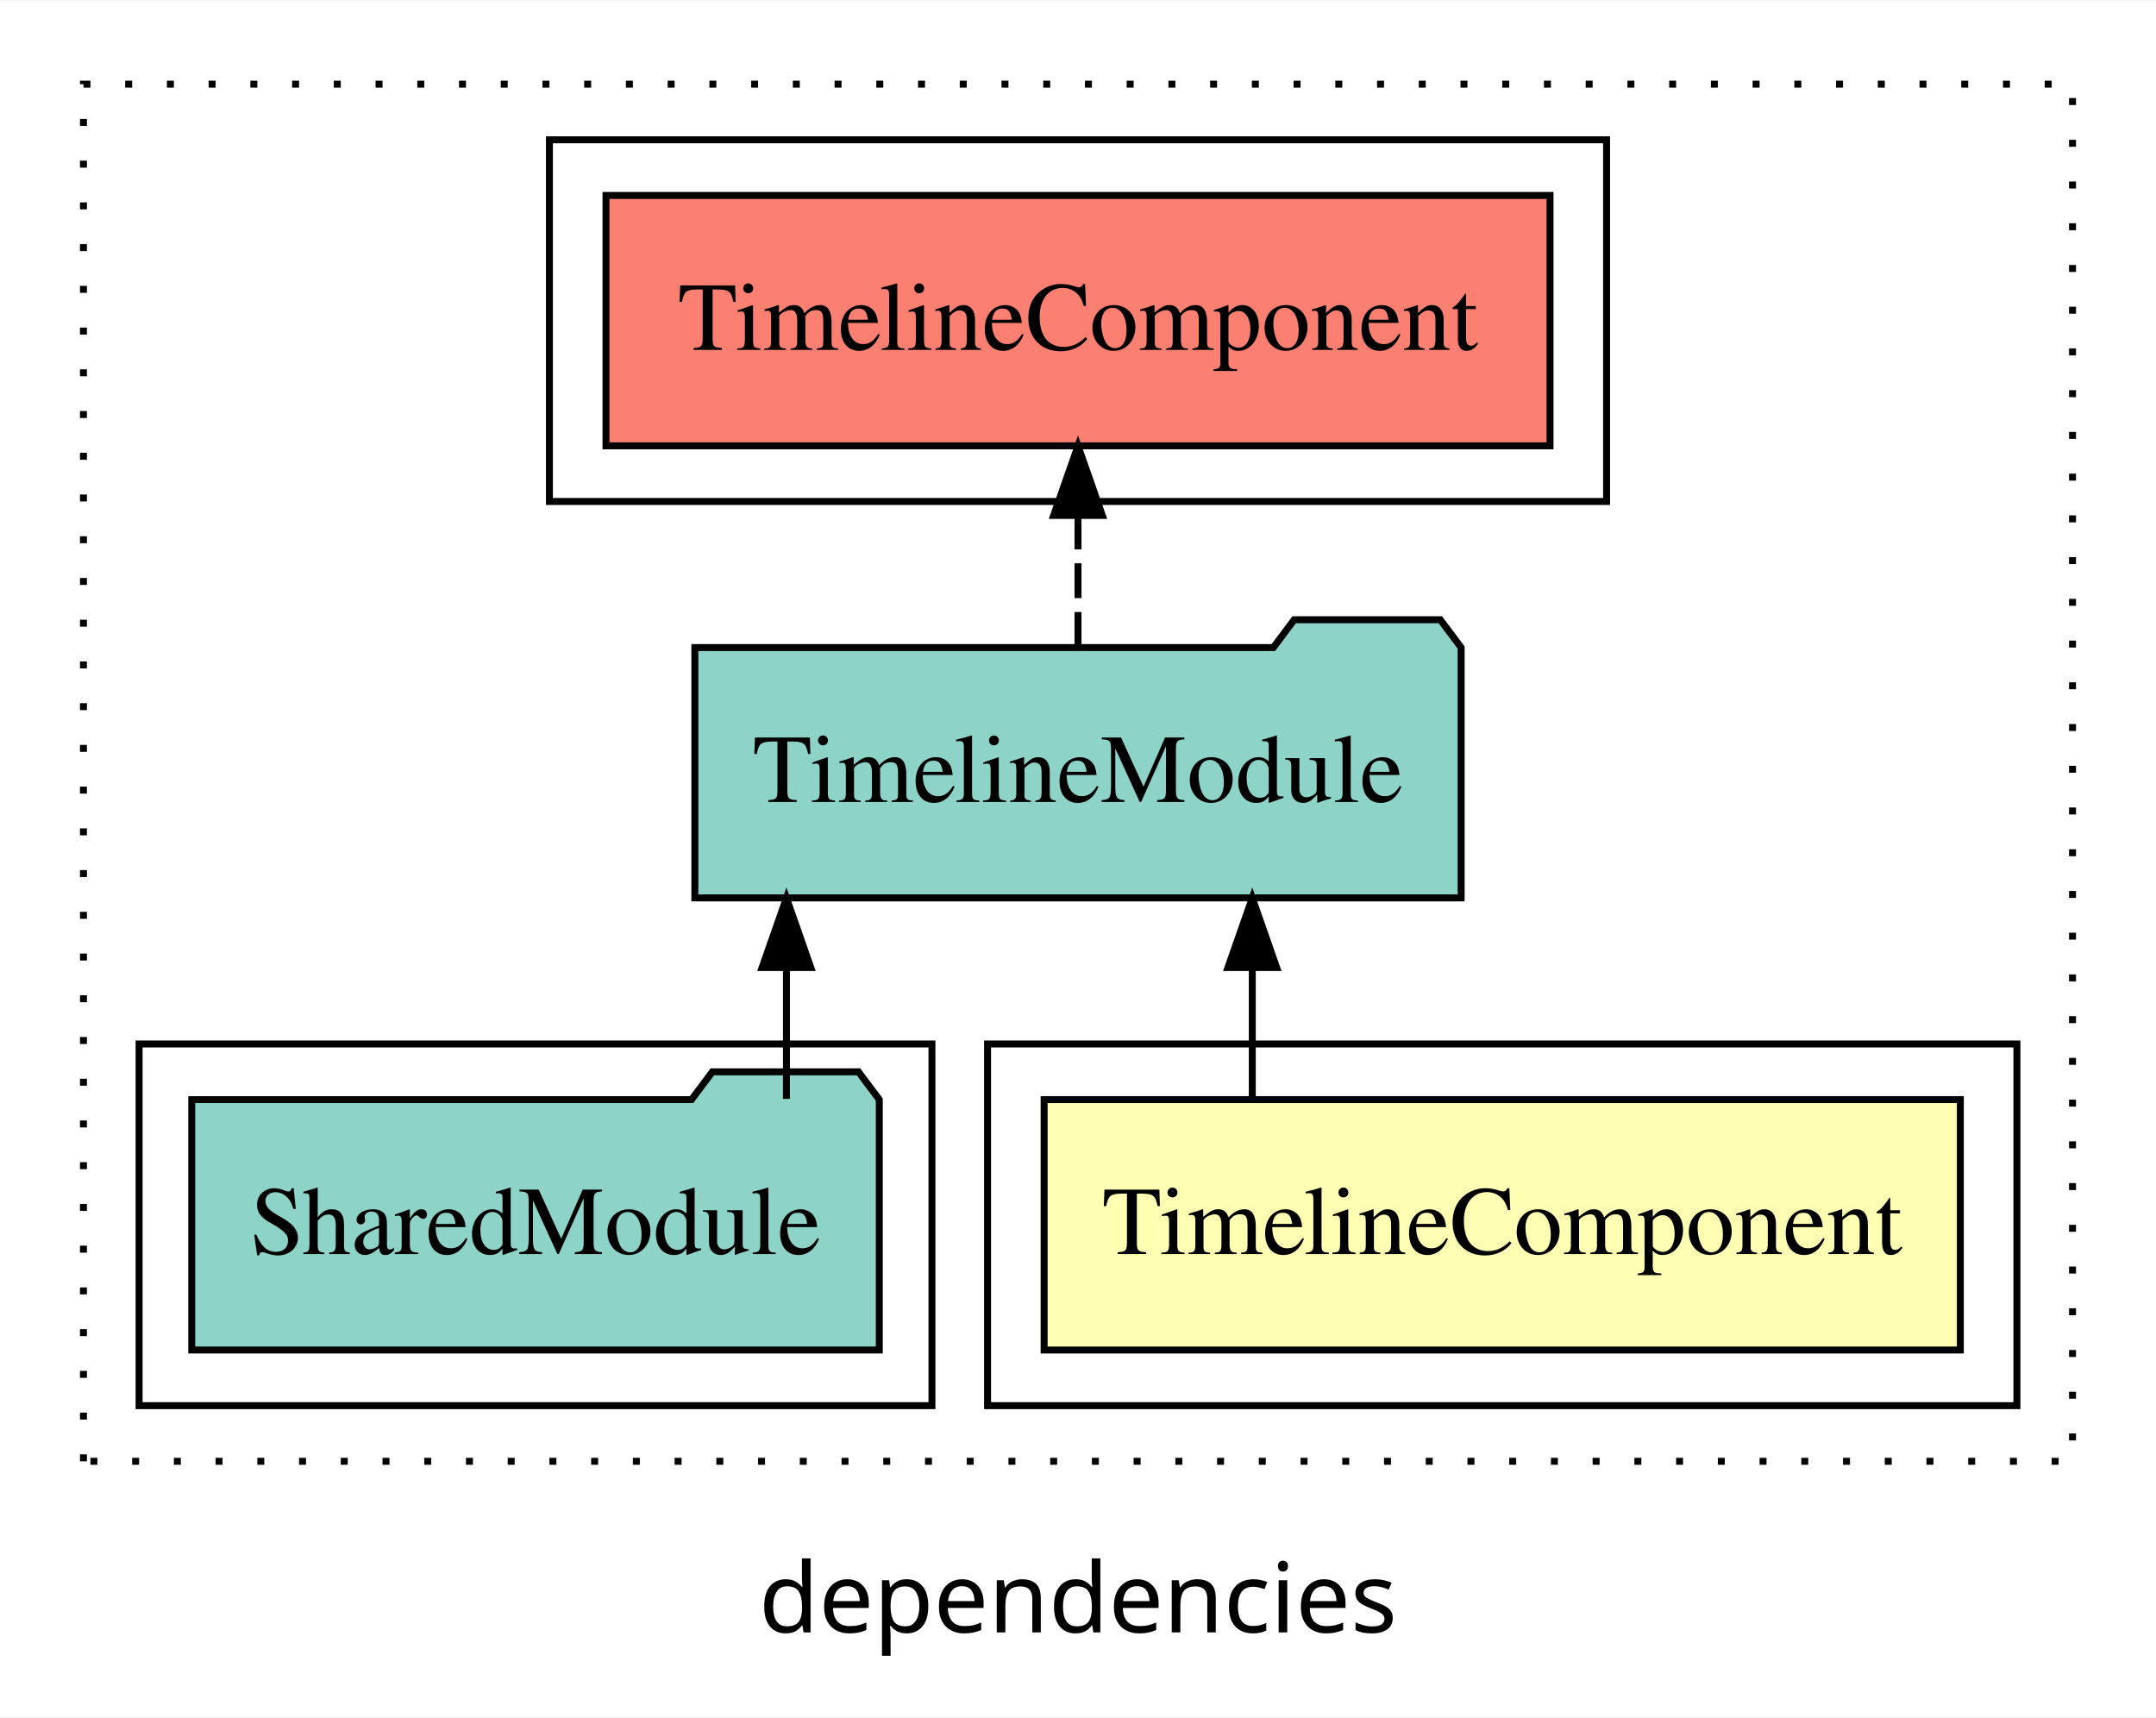
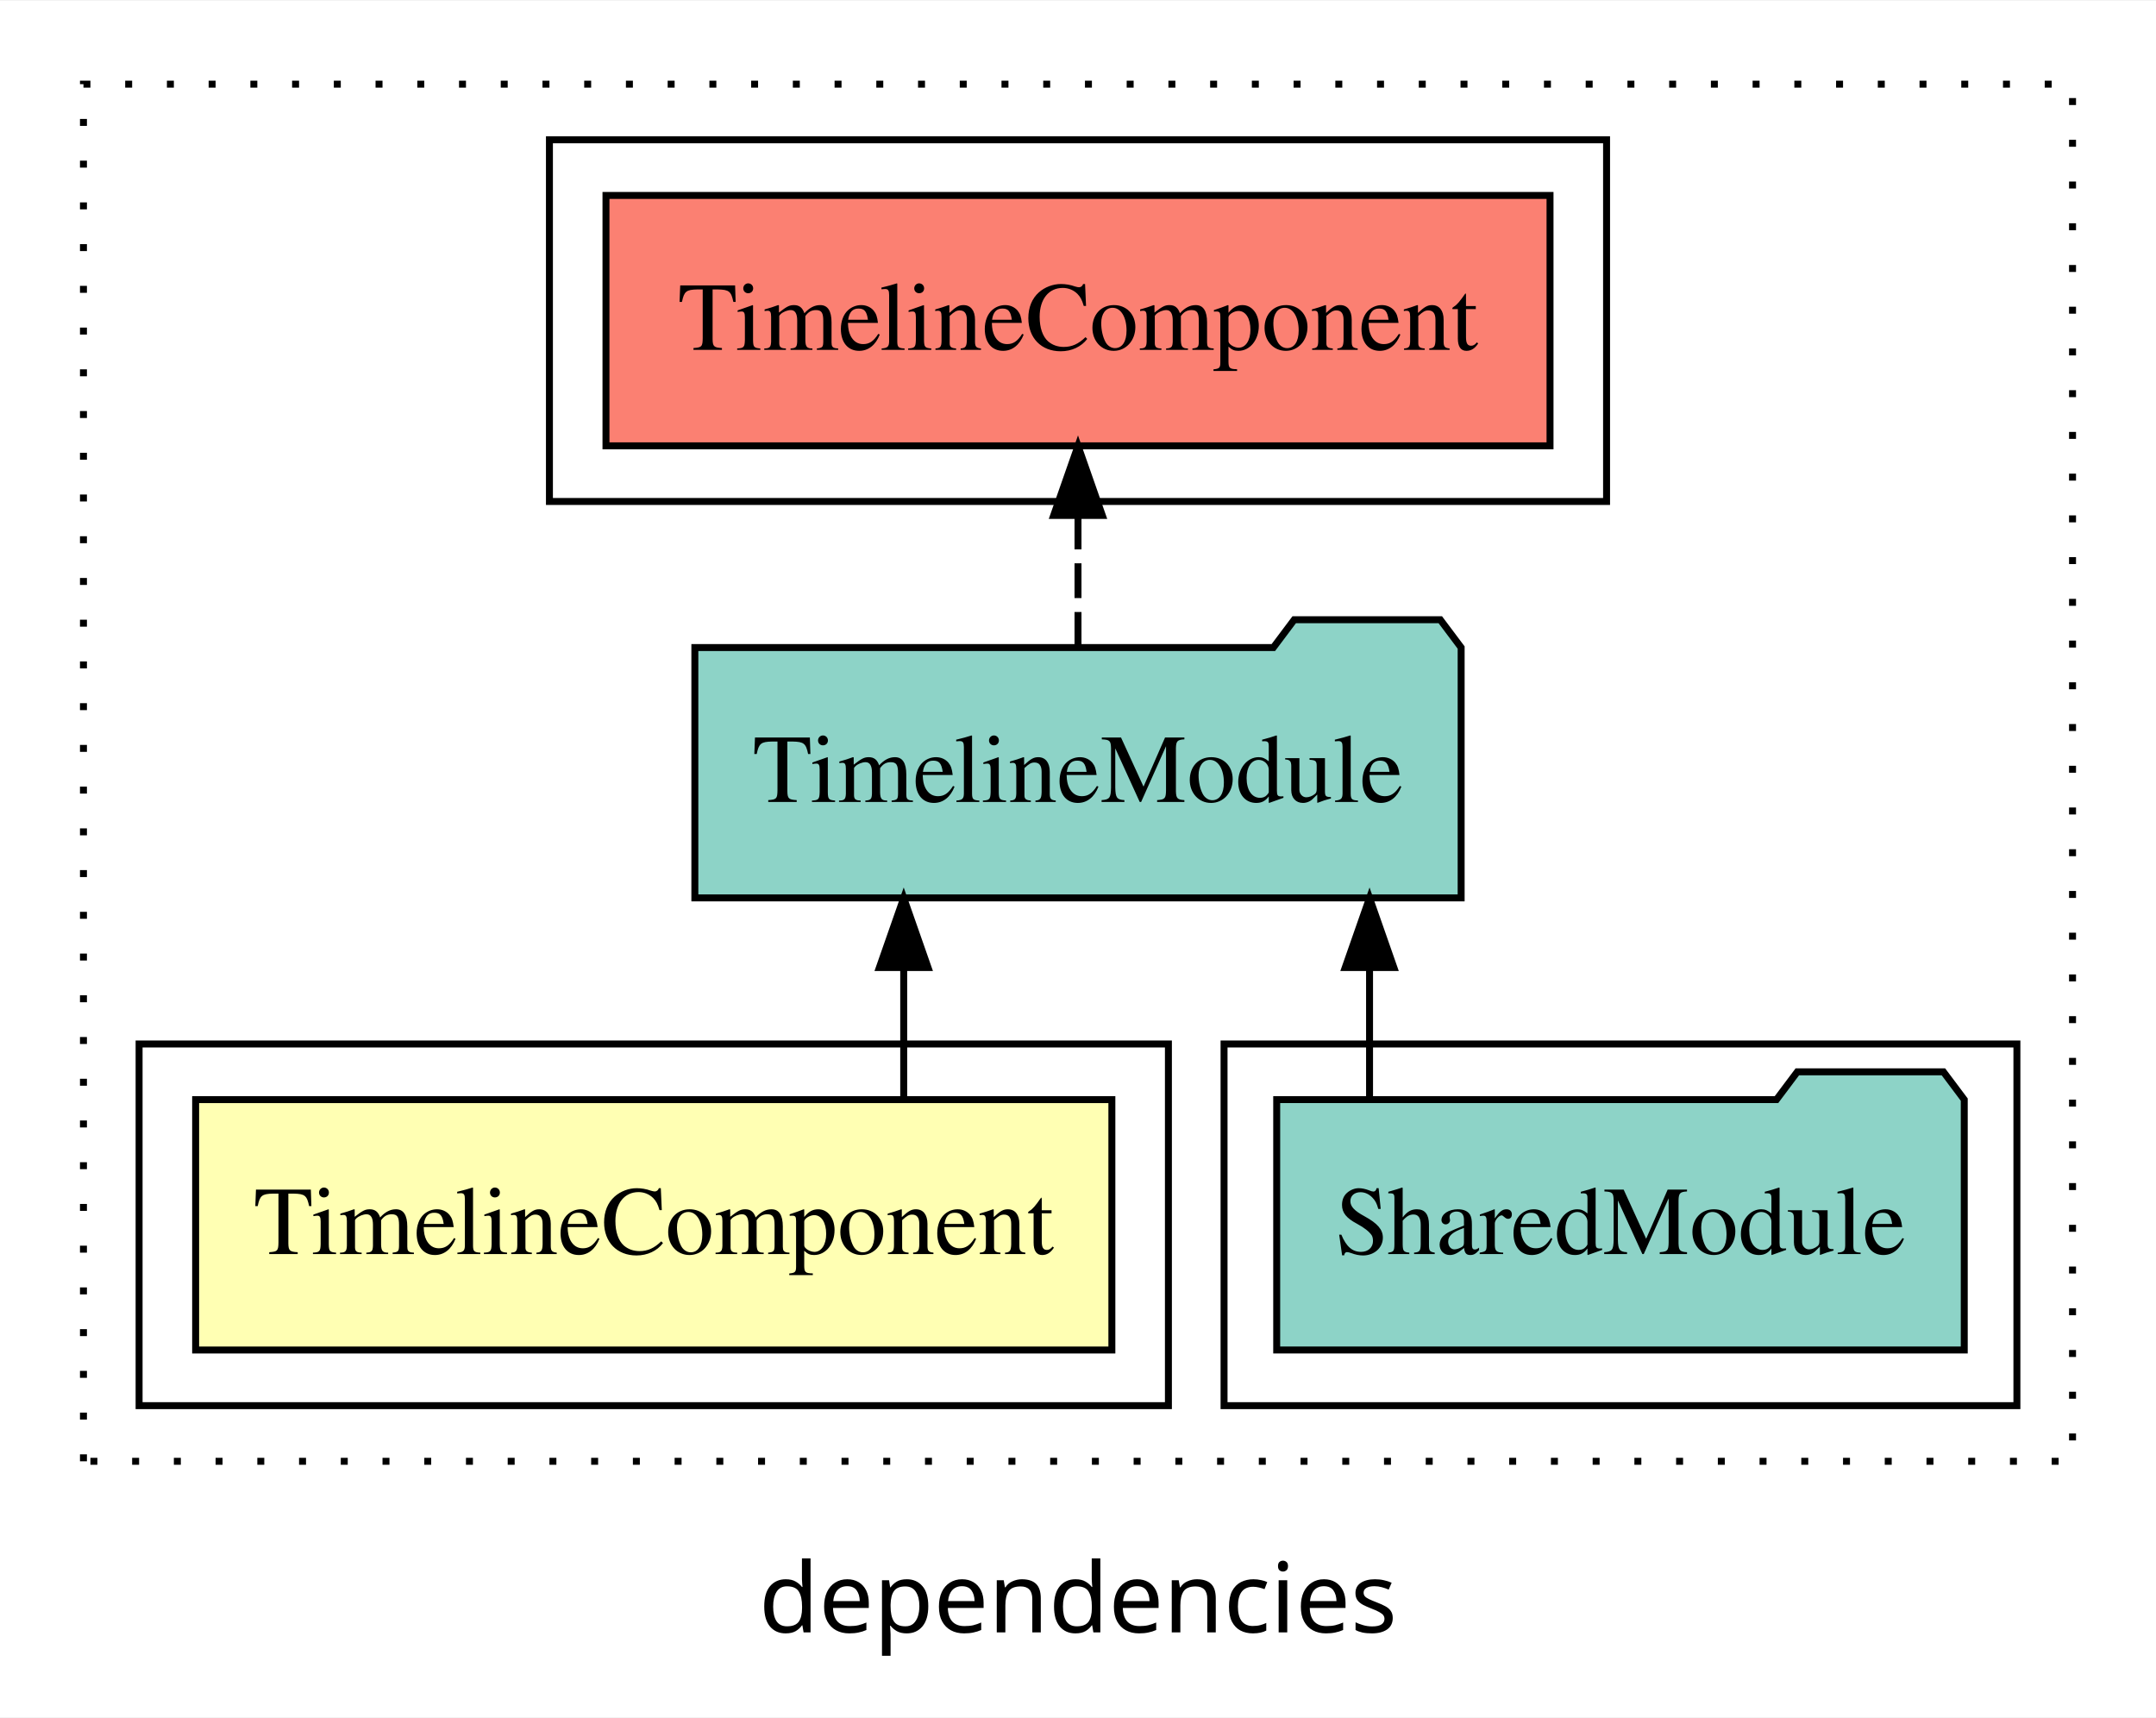
<svg xmlns="http://www.w3.org/2000/svg" width="310pt" height="247pt" viewBox="0.00 0.00 310.00 246.80">
  <g id="graph0" class="graph" transform="scale(1 1) rotate(0) translate(4 242.8)">
    <polygon fill="white" stroke="transparent" points="-4,4 -4,-242.8 306,-242.8 306,4 -4,4" />
    <text text-anchor="middle" x="151" y="-8.2" font-family="sans-serif" font-size="14.00">dependencies</text>
    <g id="clust1" class="cluster">
      <polygon fill="none" stroke="black" stroke-dasharray="1,5" points="8,-32.8 8,-230.8 294,-230.8 294,-32.8 8,-32.8" />
    </g>
    <g id="clust5" class="cluster">
      <polygon fill="none" stroke="black" points="75,-170.8 75,-222.8 227,-222.8 227,-170.8 75,-170.8" />
    </g>
+     <g id="clust4" class="cluster">
+       <polygon fill="none" stroke="black" points="172,-40.8 172,-92.8 286,-92.8 286,-40.8 172,-40.8" />
+     </g>
    <g id="clust2" class="cluster">
-       <polygon fill="none" stroke="black" points="138,-40.8 138,-92.8 286,-92.8 286,-40.8 138,-40.8" />
-     </g>
-     <g id="clust4" class="cluster">
-       <polygon fill="none" stroke="black" points="16,-40.8 16,-92.8 130,-92.8 130,-40.8 16,-40.8" />
+       <polygon fill="none" stroke="black" points="16,-40.8 16,-92.8 164,-92.8 164,-40.8 16,-40.8" />
    </g>
    <g id="node1" class="node">
-       <polygon fill="#ffffb3" stroke="black" points="277.87,-84.8 146.13,-84.8 146.13,-48.8 277.87,-48.8 277.87,-84.8" />
-       <text text-anchor="middle" x="212" y="-62.6" font-family="Times,serif" font-size="14.00">TimelineComponent</text>
+       <polygon fill="#ffffb3" stroke="black" points="155.87,-84.8 24.13,-84.8 24.13,-48.8 155.87,-48.8 155.87,-84.8" />
+       <text text-anchor="middle" x="90" y="-62.6" font-family="Times,serif" font-size="14.00">TimelineComponent</text>
    </g>
    <g id="node2" class="node">
      <polygon fill="#8dd3c7" stroke="black" points="206.09,-149.8 203.09,-153.8 182.09,-153.8 179.09,-149.8 95.91,-149.8 95.91,-113.8 206.09,-113.8 206.09,-149.8" />
      <text text-anchor="middle" x="151" y="-127.6" font-family="Times,serif" font-size="14.00">TimelineModule</text>
    </g>
    <g id="edge1" class="edge">
-       <path fill="none" stroke="black" d="M176.06,-84.91C176.06,-84.91 176.06,-103.79 176.06,-103.79" />
-       <polygon fill="black" stroke="black" points="172.56,-103.79 176.06,-113.79 179.56,-103.79 172.56,-103.79" />
+       <path fill="none" stroke="black" d="M125.94,-84.91C125.94,-84.91 125.94,-103.79 125.94,-103.79" />
+       <polygon fill="black" stroke="black" points="122.44,-103.79 125.94,-113.79 129.44,-103.79 122.44,-103.79" />
    </g>
    <g id="node4" class="node">
      <polygon fill="#fb8072" stroke="black" points="218.87,-214.8 83.13,-214.8 83.13,-178.8 218.87,-178.8 218.87,-214.8" />
      <text text-anchor="middle" x="151" y="-192.6" font-family="Times,serif" font-size="14.00">TimelineComponent </text>
    </g>
    <g id="edge3" class="edge">
      <path fill="none" stroke="black" stroke-dasharray="5,2" d="M151,-149.91C151,-149.91 151,-168.79 151,-168.79" />
      <polygon fill="black" stroke="black" points="147.5,-168.79 151,-178.79 154.5,-168.79 147.5,-168.79" />
    </g>
    <g id="node3" class="node">
-       <polygon fill="#8dd3c7" stroke="black" points="122.43,-84.8 119.43,-88.8 98.43,-88.8 95.43,-84.8 23.57,-84.8 23.57,-48.8 122.43,-48.8 122.43,-84.8" />
-       <text text-anchor="middle" x="73" y="-62.6" font-family="Times,serif" font-size="14.00">SharedModule</text>
+       <polygon fill="#8dd3c7" stroke="black" points="278.43,-84.8 275.43,-88.8 254.43,-88.8 251.43,-84.8 179.57,-84.8 179.57,-48.8 278.43,-48.8 278.43,-84.8" />
+       <text text-anchor="middle" x="229" y="-62.6" font-family="Times,serif" font-size="14.00">SharedModule</text>
    </g>
    <g id="edge2" class="edge">
-       <path fill="none" stroke="black" d="M109.08,-84.91C109.08,-84.91 109.08,-103.79 109.08,-103.79" />
-       <polygon fill="black" stroke="black" points="105.58,-103.79 109.08,-113.79 112.58,-103.79 105.58,-103.79" />
+       <path fill="none" stroke="black" d="M192.92,-84.91C192.92,-84.91 192.92,-103.79 192.92,-103.79" />
+       <polygon fill="black" stroke="black" points="189.42,-103.79 192.92,-113.79 196.42,-103.79 189.42,-103.79" />
    </g>
  </g>
</svg>
